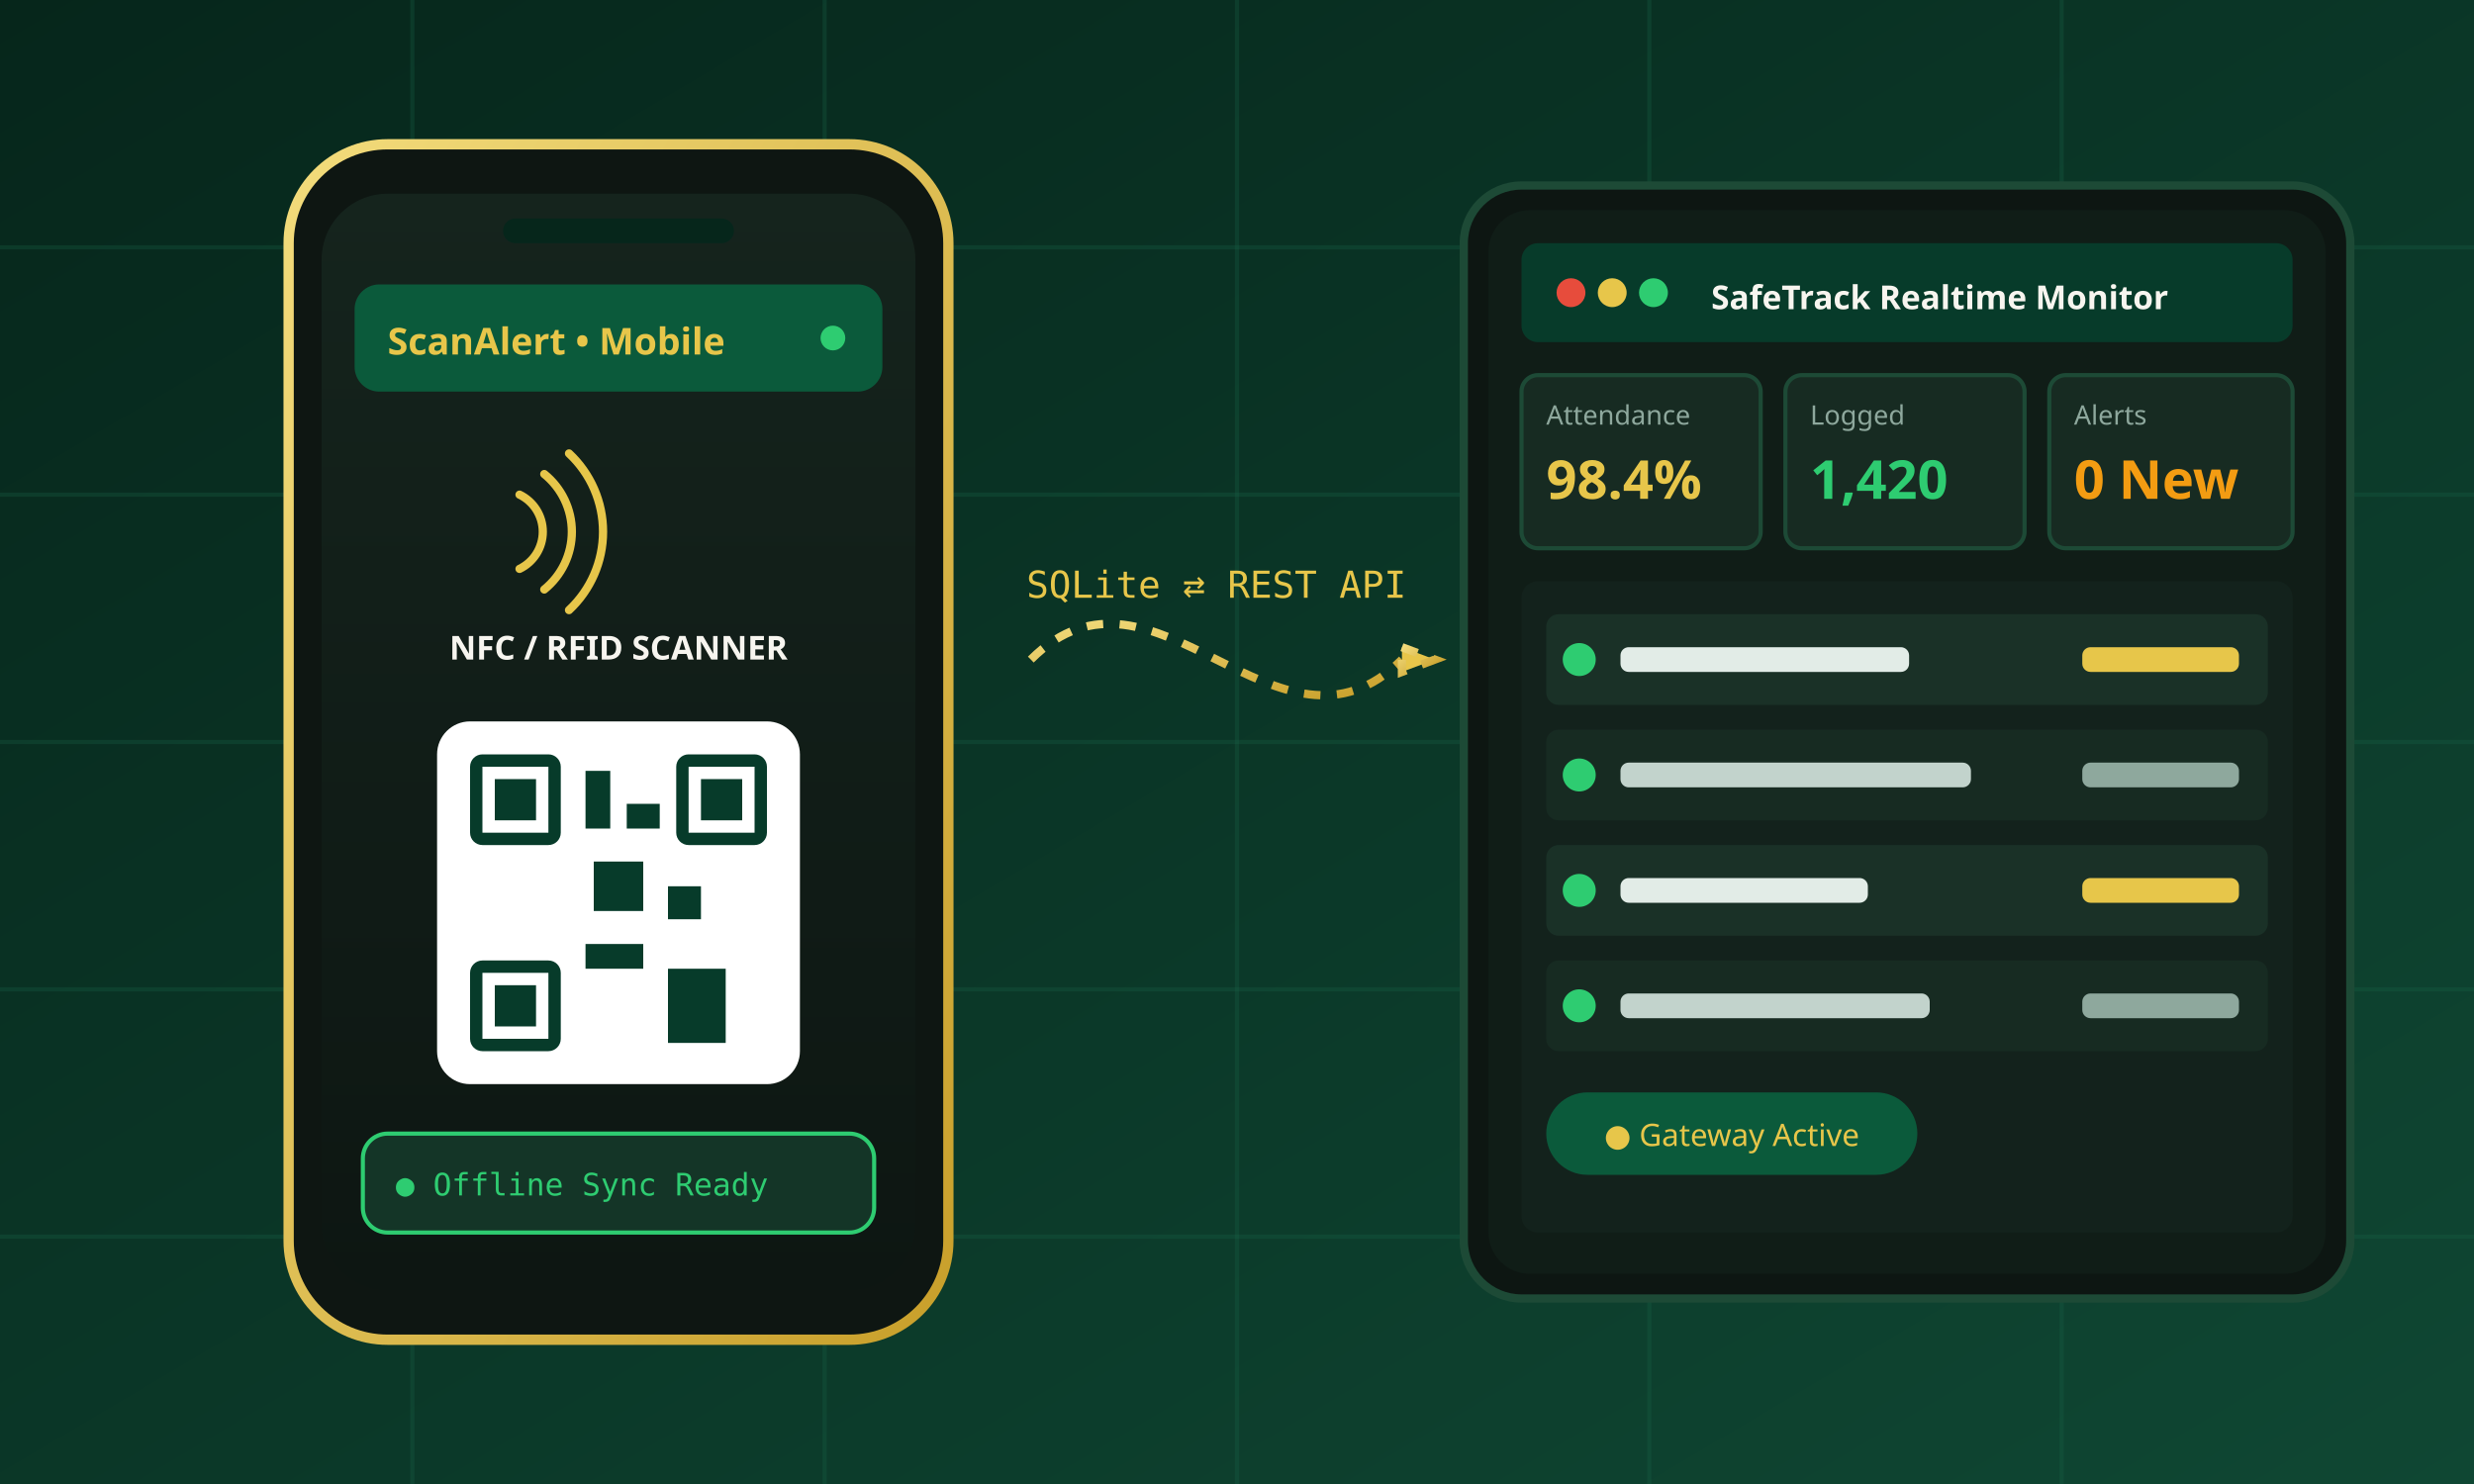
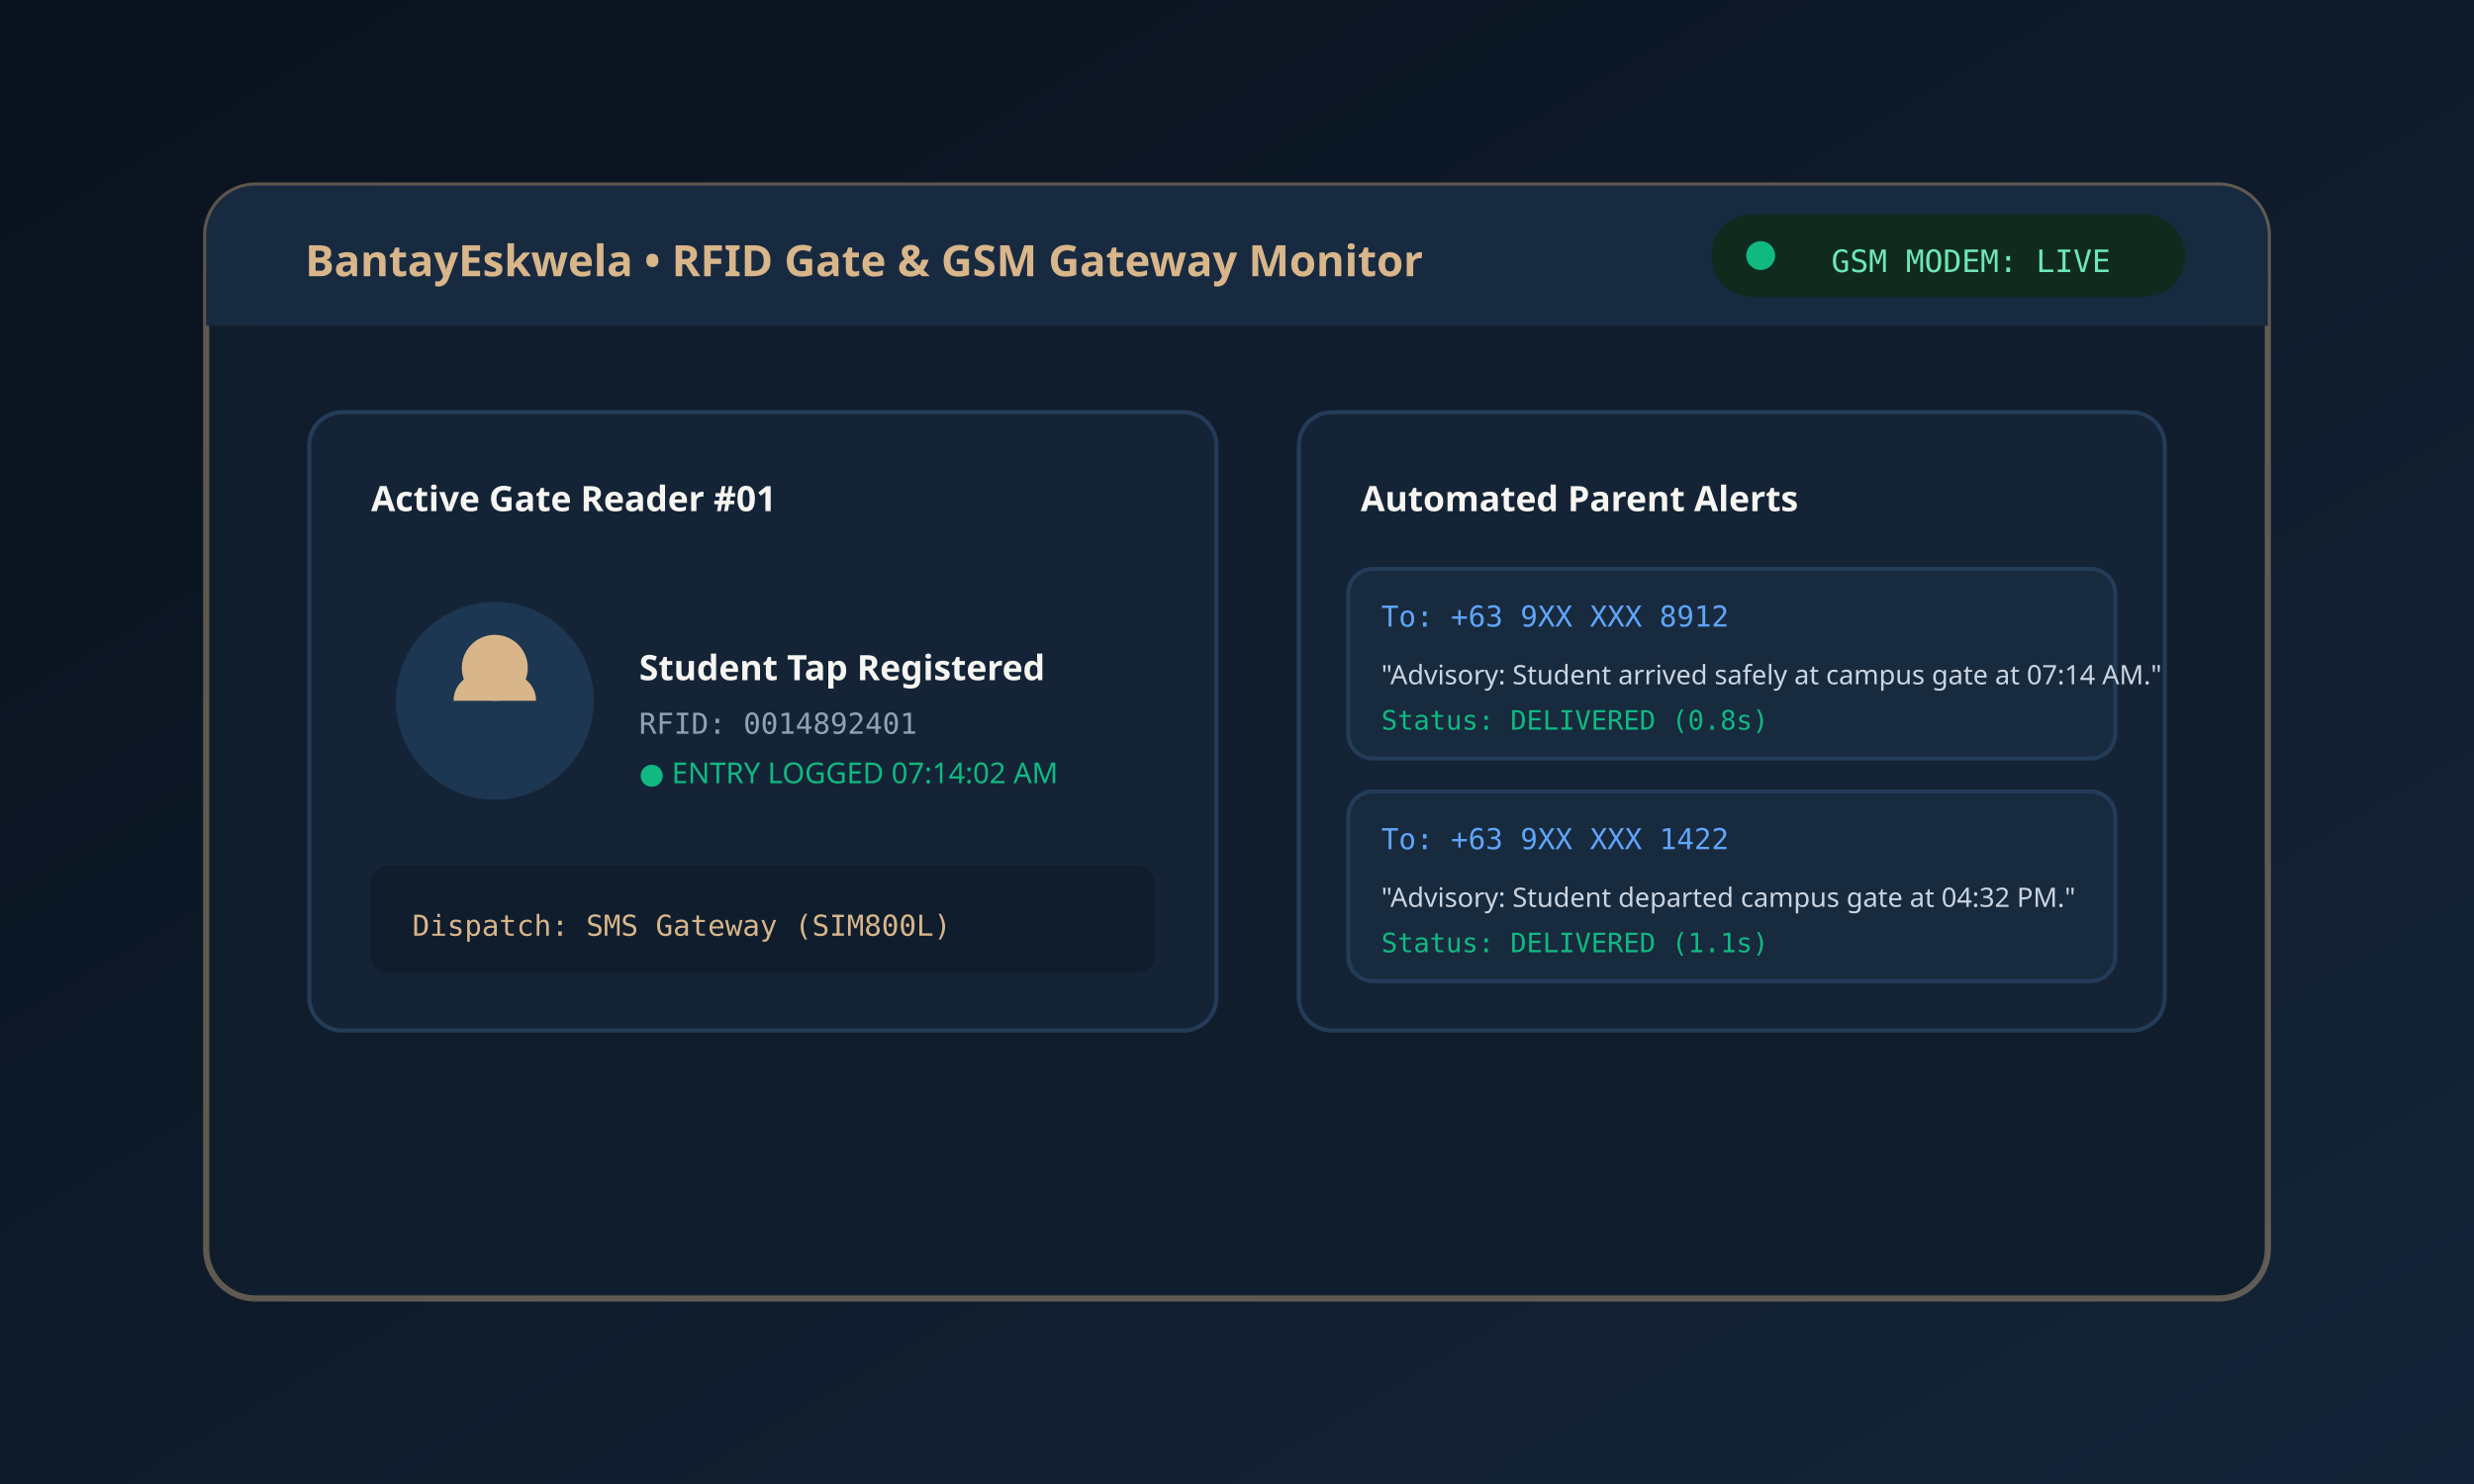
<svg xmlns="http://www.w3.org/2000/svg" viewBox="0 0 600 360" width="100%" height="100%">
  <defs>
-     <linearGradient id="bg1" x1="0%" y1="0%" x2="100%" y2="100%">
-       <stop offset="0%" stop-color="#06261B" />
-       <stop offset="100%" stop-color="#0F4733" />
-     </linearGradient>
-     <linearGradient id="screenGrad" x1="0%" y1="0%" x2="0%" y2="100%">
-       <stop offset="0%" stop-color="#15241D" />
-       <stop offset="100%" stop-color="#0D1612" />
-     </linearGradient>
-     <linearGradient id="goldAcc" x1="0%" y1="0%" x2="100%" y2="100%">
-       <stop offset="0%" stop-color="#F3DC7C" />
-       <stop offset="100%" stop-color="#C89F2A" />
+     <linearGradient id="bgScan" x1="0%" y1="0%" x2="100%" y2="100%">
+       <stop offset="0%" stop-color="#0A121D" />
+       <stop offset="100%" stop-color="#142438" />
    </linearGradient>
  </defs>
-   <rect width="600" height="360" fill="url(#bg1)" />
-   <g stroke="#196347" stroke-width="1" stroke-opacity="0.3">
-     <line x1="0" y1="60" x2="600" y2="60" />
-     <line x1="0" y1="120" x2="600" y2="120" />
-     <line x1="0" y1="180" x2="600" y2="180" />
-     <line x1="0" y1="240" x2="600" y2="240" />
-     <line x1="0" y1="300" x2="600" y2="300" />
-     <line x1="100" y1="0" x2="100" y2="360" />
-     <line x1="200" y1="0" x2="200" y2="360" />
-     <line x1="300" y1="0" x2="300" y2="360" />
-     <line x1="400" y1="0" x2="400" y2="360" />
-     <line x1="500" y1="0" x2="500" y2="360" />
-   </g>
-   <g transform="translate(70, 35)">
-     <rect x="0" y="0" width="160" height="290" rx="24" fill="#0E1612" stroke="url(#goldAcc)" stroke-width="2.5" />
-     <rect x="8" y="12" width="144" height="266" rx="16" fill="url(#screenGrad)" />
-     <rect x="52" y="18" width="56" height="6" rx="3" fill="#06261B" />
-     <rect x="16" y="34" width="128" height="26" rx="6" fill="#0B5A3B" />
-     <text x="24" y="51" font-family="'Plus Jakarta Sans', sans-serif" font-size="9" font-weight="700" fill="#E7C64A">ScanAlert • Mobile</text>
-     <circle x="132" y="47" cx="132" cy="47" r="3" fill="#2ECC71" />
-     <g transform="translate(64, 85)" stroke="#E7C64A" stroke-width="2" fill="none">
-       <path d="M-8 0 A10 10 0 0 1 -8 18" stroke-linecap="round" />
-       <path d="M-2 -5 A18 18 0 0 1 -2 23" stroke-linecap="round" />
-       <path d="M4 -10 A26 26 0 0 1 4 28" stroke-linecap="round" />
+   <rect width="600" height="360" fill="url(#bgScan)" />
+   <g transform="translate(50, 45)">
+     <rect x="0" y="0" width="500" height="270" rx="12" fill="#101D2D" stroke="rgba(216, 182, 138, 0.4)" stroke-width="1.5" />
+     <rect x="0" y="0" width="500" height="34" rx="12" fill="#182A40" />
+     <rect x="0" y="22" width="500" height="12" fill="#182A40" />
+     <text x="24" y="22" font-family="'Plus Jakarta Sans', sans-serif" font-weight="700" font-size="10.5" fill="#D8B68A">BantayEskwela • RFID Gate &amp; GSM Gateway Monitor</text>
+     <rect x="365" y="7" width="115" height="20" rx="10" fill="#102B1D" />
+     <circle cx="377" cy="17" r="3.5" fill="#10B981" />
+     <text x="428" y="21" font-family="'JetBrains Mono', monospace" font-size="7.5" fill="#6EE7B7" text-anchor="middle">GSM MODEM: LIVE</text>
+     <g transform="translate(25, 55)">
+       <rect x="0" y="0" width="220" height="150" rx="8" fill="#142436" stroke="#243C58" stroke-width="1" />
+       <text x="15" y="24" font-family="'Plus Jakarta Sans', sans-serif" font-size="8.5" font-weight="700" fill="#F6F5F1">Active Gate Reader #01</text>
+       <circle cx="45" cy="70" r="24" fill="#1D3652" />
+       <path d="M35 70 C35 60 55 60 55 70 Z" fill="#D8B68A" />
+       <circle cx="45" cy="62" r="8" fill="#D8B68A" />
+       <text x="80" y="65" font-family="'Plus Jakarta Sans', sans-serif" font-size="8.5" font-weight="700" fill="#F6F5F1">Student Tap Registered</text>
+       <text x="80" y="78" font-family="'JetBrains Mono', monospace" font-size="7" fill="#8FA2B6">RFID: 0014892401</text>
+       <text x="80" y="90" font-family="'Plus Jakarta Sans', sans-serif" font-size="7" fill="#10B981">● ENTRY LOGGED 07:14:02 AM</text>
+       <rect x="15" y="110" width="190" height="26" rx="4" fill="#101D2D" />
+       <text x="25" y="127" font-family="'JetBrains Mono', monospace" font-size="7" fill="#D8B68A">Dispatch: SMS Gateway (SIM800L)</text>
    </g>
-     <text x="80" y="125" font-family="'Plus Jakarta Sans', sans-serif" font-size="8" fill="#F7F5EF" text-anchor="middle" font-weight="600">NFC / RFID SCANNER</text>
-     <rect x="36" y="140" width="88" height="88" rx="8" fill="#FFFFFF" />
-     <g fill="#073B2A">
-       <rect x="44" y="148" width="22" height="22" rx="3" />
-       <rect x="47" y="151" width="16" height="16" fill="#FFF" />
-       <rect x="50" y="154" width="10" height="10" />
-       <rect x="94" y="148" width="22" height="22" rx="3" />
-       <rect x="97" y="151" width="16" height="16" fill="#FFF" />
-       <rect x="100" y="154" width="10" height="10" />
-       <rect x="44" y="198" width="22" height="22" rx="3" />
-       <rect x="47" y="201" width="16" height="16" fill="#FFF" />
-       <rect x="50" y="204" width="10" height="10" />
-       <rect x="72" y="152" width="6" height="14" />
-       <rect x="82" y="160" width="8" height="6" />
-       <rect x="74" y="174" width="12" height="12" />
-       <rect x="92" y="180" width="8" height="8" />
-       <rect x="72" y="194" width="14" height="6" />
-       <rect x="92" y="200" width="14" height="18" />
+     <g transform="translate(265, 55)">
+       <rect x="0" y="0" width="210" height="150" rx="8" fill="#142436" stroke="#243C58" stroke-width="1" />
+       <text x="15" y="24" font-family="'Plus Jakarta Sans', sans-serif" font-size="8.5" font-weight="700" fill="#F6F5F1">Automated Parent Alerts</text>
+       <rect x="12" y="38" width="186" height="46" rx="6" fill="#182A3E" stroke="#243C58" stroke-width="1" />
+       <text x="20" y="52" font-family="'JetBrains Mono', monospace" font-size="7" fill="#60A5FA">To: +63 9XX XXX 8912</text>
+       <text x="20" y="66" font-family="'Plus Jakarta Sans', sans-serif" font-size="6.5" fill="#CBD5E1">"Advisory: Student arrived safely at campus gate at 07:14 AM."</text>
+       <text x="20" y="77" font-family="'JetBrains Mono', monospace" font-size="6.5" fill="#10B981">Status: DELIVERED (0.8s)</text>
+       <rect x="12" y="92" width="186" height="46" rx="6" fill="#182A3E" stroke="#243C58" stroke-width="1" />
+       <text x="20" y="106" font-family="'JetBrains Mono', monospace" font-size="7" fill="#60A5FA">To: +63 9XX XXX 1422</text>
+       <text x="20" y="120" font-family="'Plus Jakarta Sans', sans-serif" font-size="6.5" fill="#CBD5E1">"Advisory: Student departed campus gate at 04:32 PM."</text>
+       <text x="20" y="131" font-family="'JetBrains Mono', monospace" font-size="6.5" fill="#10B981">Status: DELIVERED (1.1s)</text>
    </g>
-     <rect x="18" y="240" width="124" height="24" rx="6" fill="#143527" stroke="#2ECC71" stroke-width="1" />
-     <text x="26" y="255" font-family="monospace" font-size="7.5" fill="#2ECC71">● Offline Sync Ready</text>
-   </g>
-   <g transform="translate(250, 160)" stroke="url(#goldAcc)" stroke-width="2" stroke-dasharray="4 4" fill="none">
-     <path d="M 0 0 C 30 -30 60 30 90 0" />
-     <polygon points="90,-3 98,0 90,3" fill="#E7C64A" />
-   </g>
-   <text x="295" y="145" font-family="monospace" font-size="9" fill="#E7C64A" text-anchor="middle">SQLite ⇄ REST API</text>
-   <g transform="translate(355, 45)">
-     <rect x="0" y="0" width="215" height="270" rx="14" fill="#0D1612" stroke="#1D4A36" stroke-width="2" />
-     <rect x="6" y="6" width="203" height="258" rx="10" fill="#101D17" />
-     <rect x="14" y="14" width="187" height="24" rx="4" fill="#073B2A" />
-     <circle cx="26" cy="26" r="3.5" fill="#E74C3C" />
-     <circle cx="36" cy="26" r="3.5" fill="#E7C64A" />
-     <circle cx="46" cy="26" r="3.5" fill="#2ECC71" />
-     <text x="60" y="30" font-family="'Plus Jakarta Sans', sans-serif" font-size="8" fill="#F7F5EF" font-weight="600">SafeTrack Realtime Monitor</text>
-     <rect x="14" y="46" width="58" height="42" rx="4" fill="#172B22" stroke="#1D4A36" stroke-width="1" />
-     <text x="20" y="58" font-family="'Plus Jakarta Sans', sans-serif" font-size="6.5" fill="#8EA89D">Attendance</text>
-     <text x="20" y="76" font-family="'Plus Jakarta Sans', sans-serif" font-size="13" font-weight="700" fill="#E7C64A">98.4%</text>
-     <rect x="78" y="46" width="58" height="42" rx="4" fill="#172B22" stroke="#1D4A36" stroke-width="1" />
-     <text x="84" y="58" font-family="'Plus Jakarta Sans', sans-serif" font-size="6.5" fill="#8EA89D">Logged</text>
-     <text x="84" y="76" font-family="'Plus Jakarta Sans', sans-serif" font-size="13" font-weight="700" fill="#2ECC71">1,420</text>
-     <rect x="142" y="46" width="59" height="42" rx="4" fill="#172B22" stroke="#1D4A36" stroke-width="1" />
-     <text x="148" y="58" font-family="'Plus Jakarta Sans', sans-serif" font-size="6.5" fill="#8EA89D">Alerts</text>
-     <text x="148" y="76" font-family="'Plus Jakarta Sans', sans-serif" font-size="13" font-weight="700" fill="#F39C12">0 New</text>
-     <rect x="14" y="96" width="187" height="158" rx="4" fill="#13221C" />
-     <rect x="20" y="104" width="175" height="22" rx="3" fill="#1A3127" />
-     <circle cx="28" cy="115" r="4" fill="#2ECC71" />
-     <rect x="38" y="112" width="70" height="6" rx="2" fill="#E2ECE7" />
-     <rect x="150" y="112" width="38" height="6" rx="2" fill="#E7C64A" />
-     <rect x="20" y="132" width="175" height="22" rx="3" fill="#172B22" />
-     <circle cx="28" cy="143" r="4" fill="#2ECC71" />
-     <rect x="38" y="140" width="85" height="6" rx="2" fill="#C2D3CC" />
-     <rect x="150" y="140" width="38" height="6" rx="2" fill="#8EA89D" />
-     <rect x="20" y="160" width="175" height="22" rx="3" fill="#1A3127" />
-     <circle cx="28" cy="171" r="4" fill="#2ECC71" />
-     <rect x="38" y="168" width="60" height="6" rx="2" fill="#E2ECE7" />
-     <rect x="150" y="168" width="38" height="6" rx="2" fill="#E7C64A" />
-     <rect x="20" y="188" width="175" height="22" rx="3" fill="#172B22" />
-     <circle cx="28" cy="199" r="4" fill="#2ECC71" />
-     <rect x="38" y="196" width="75" height="6" rx="2" fill="#C2D3CC" />
-     <rect x="150" y="196" width="38" height="6" rx="2" fill="#8EA89D" />
-     <rect x="20" y="220" width="90" height="20" rx="10" fill="#0B5A3B" />
-     <text x="65" y="233" font-family="'Plus Jakarta Sans', sans-serif" font-size="7.5" fill="#E7C64A" text-anchor="middle">● Gateway Active</text>
  </g>
</svg>
